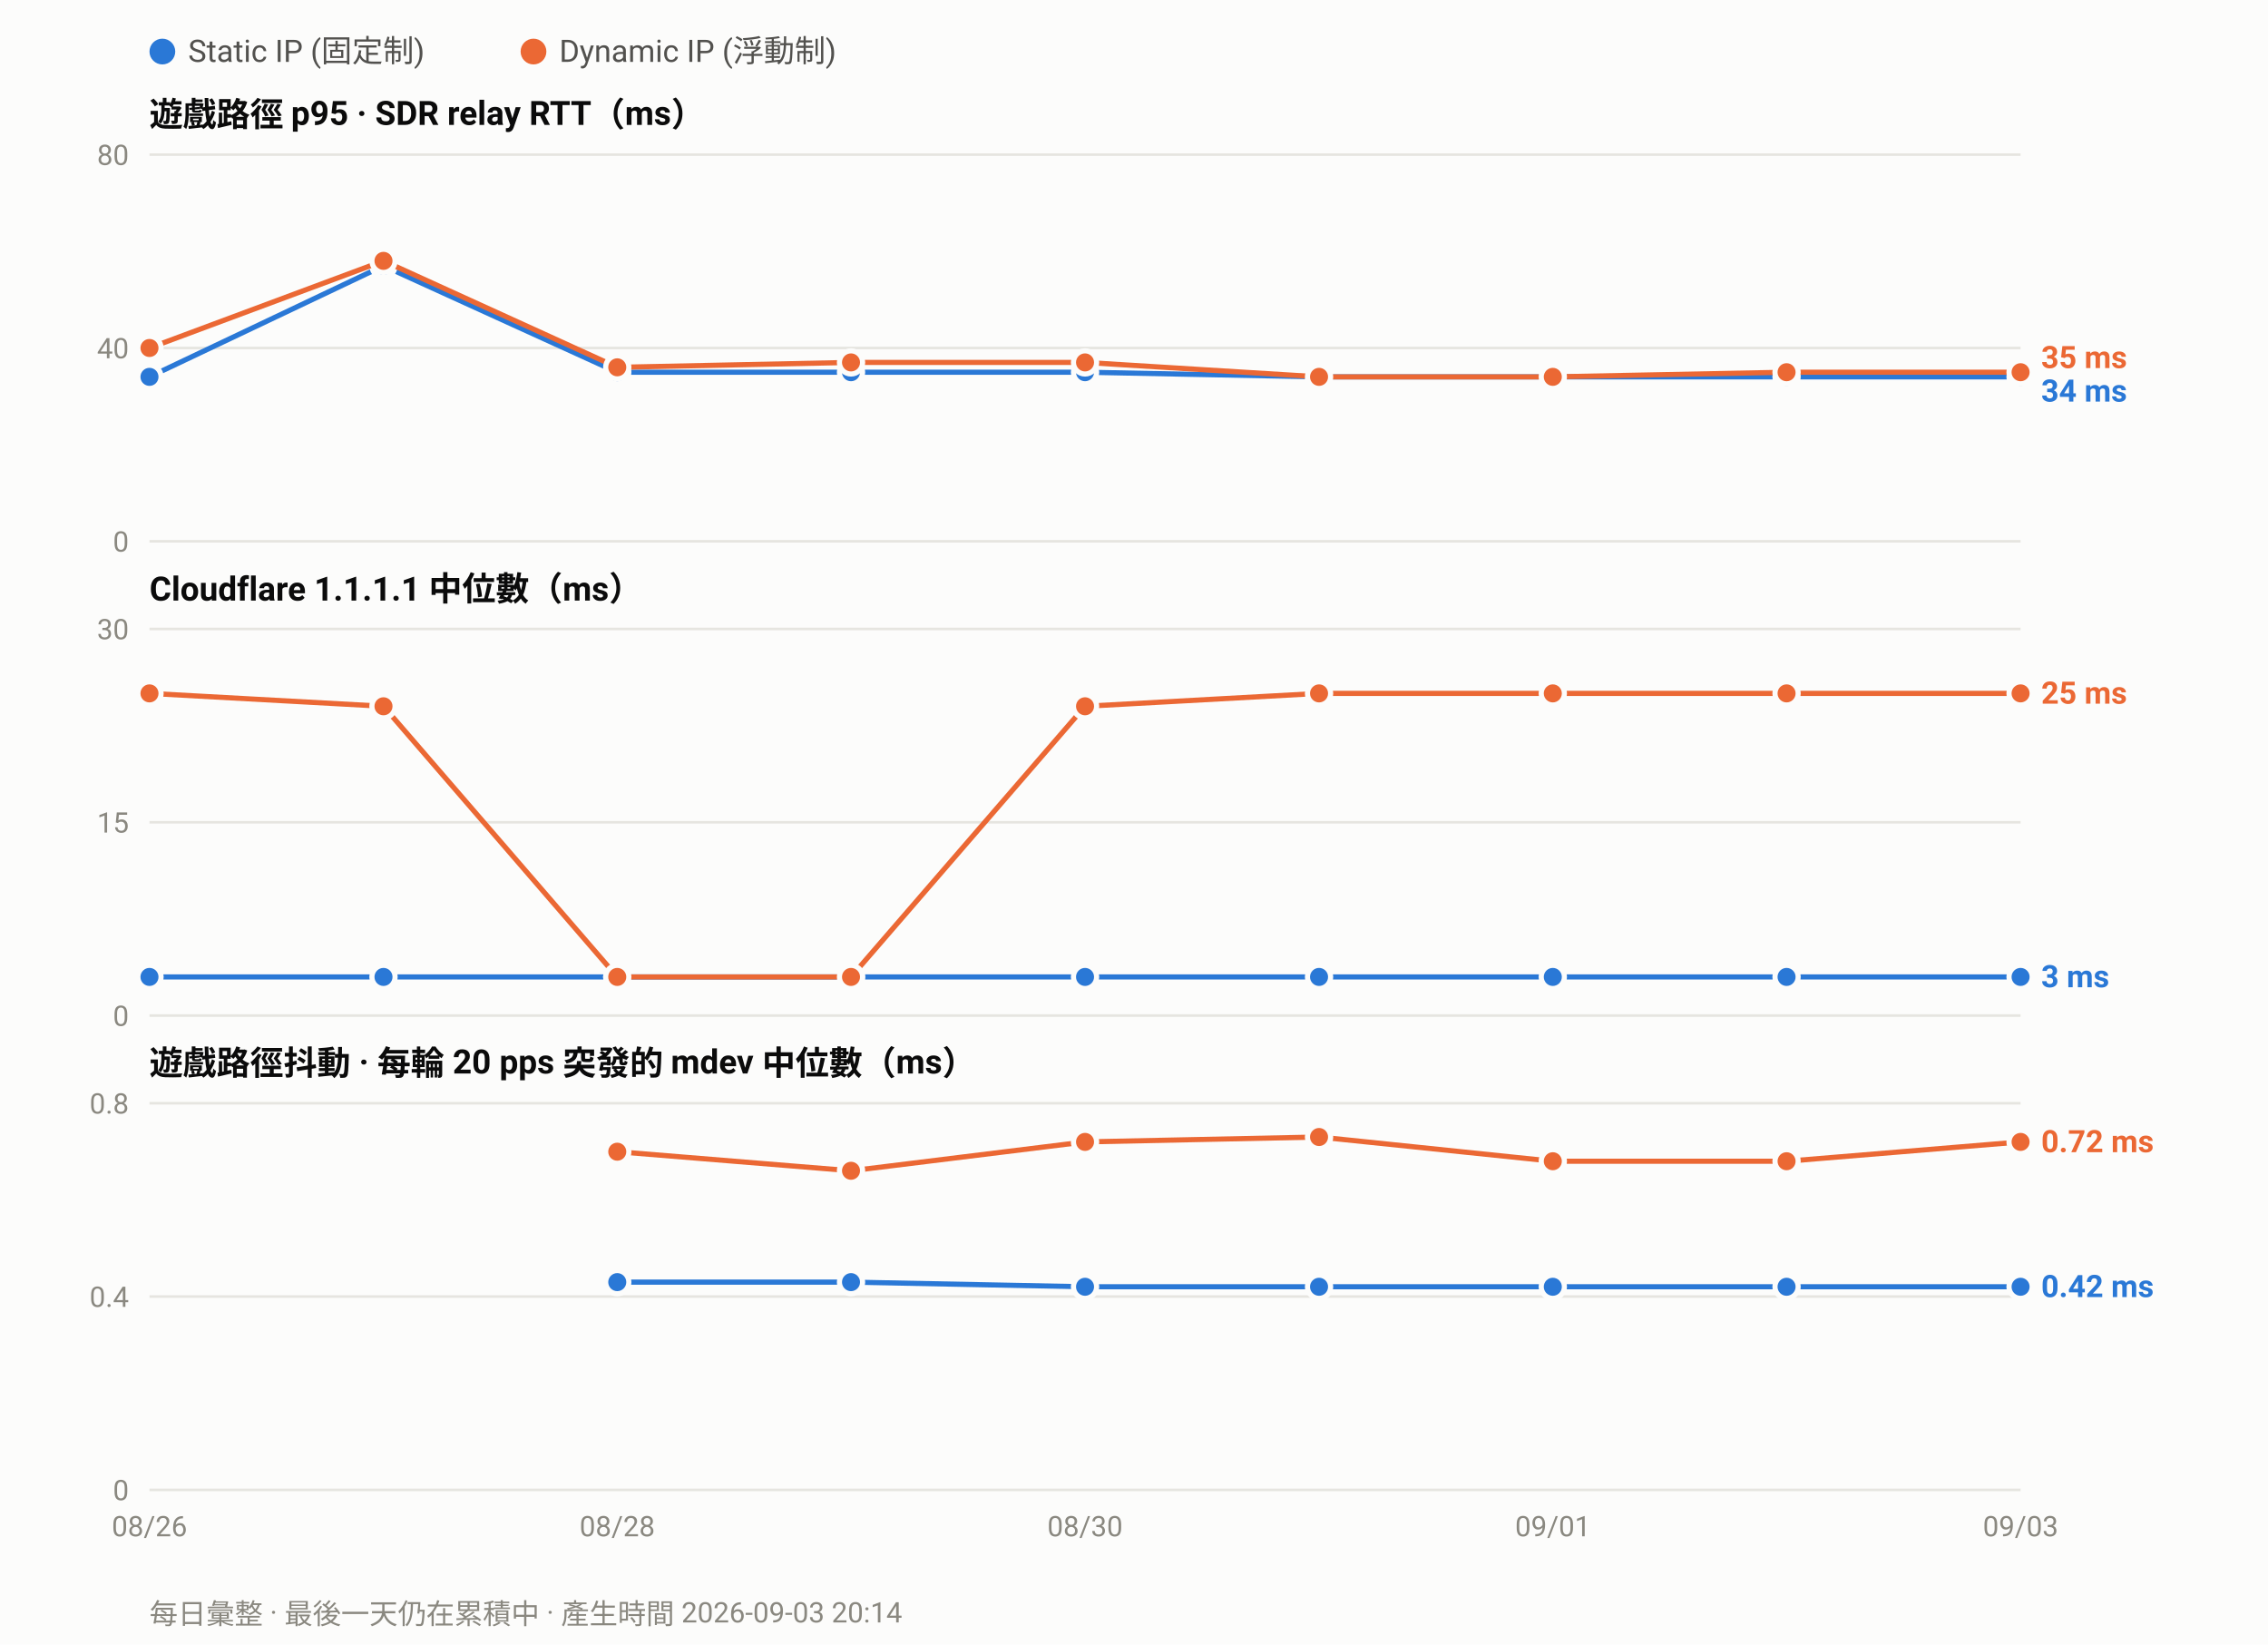
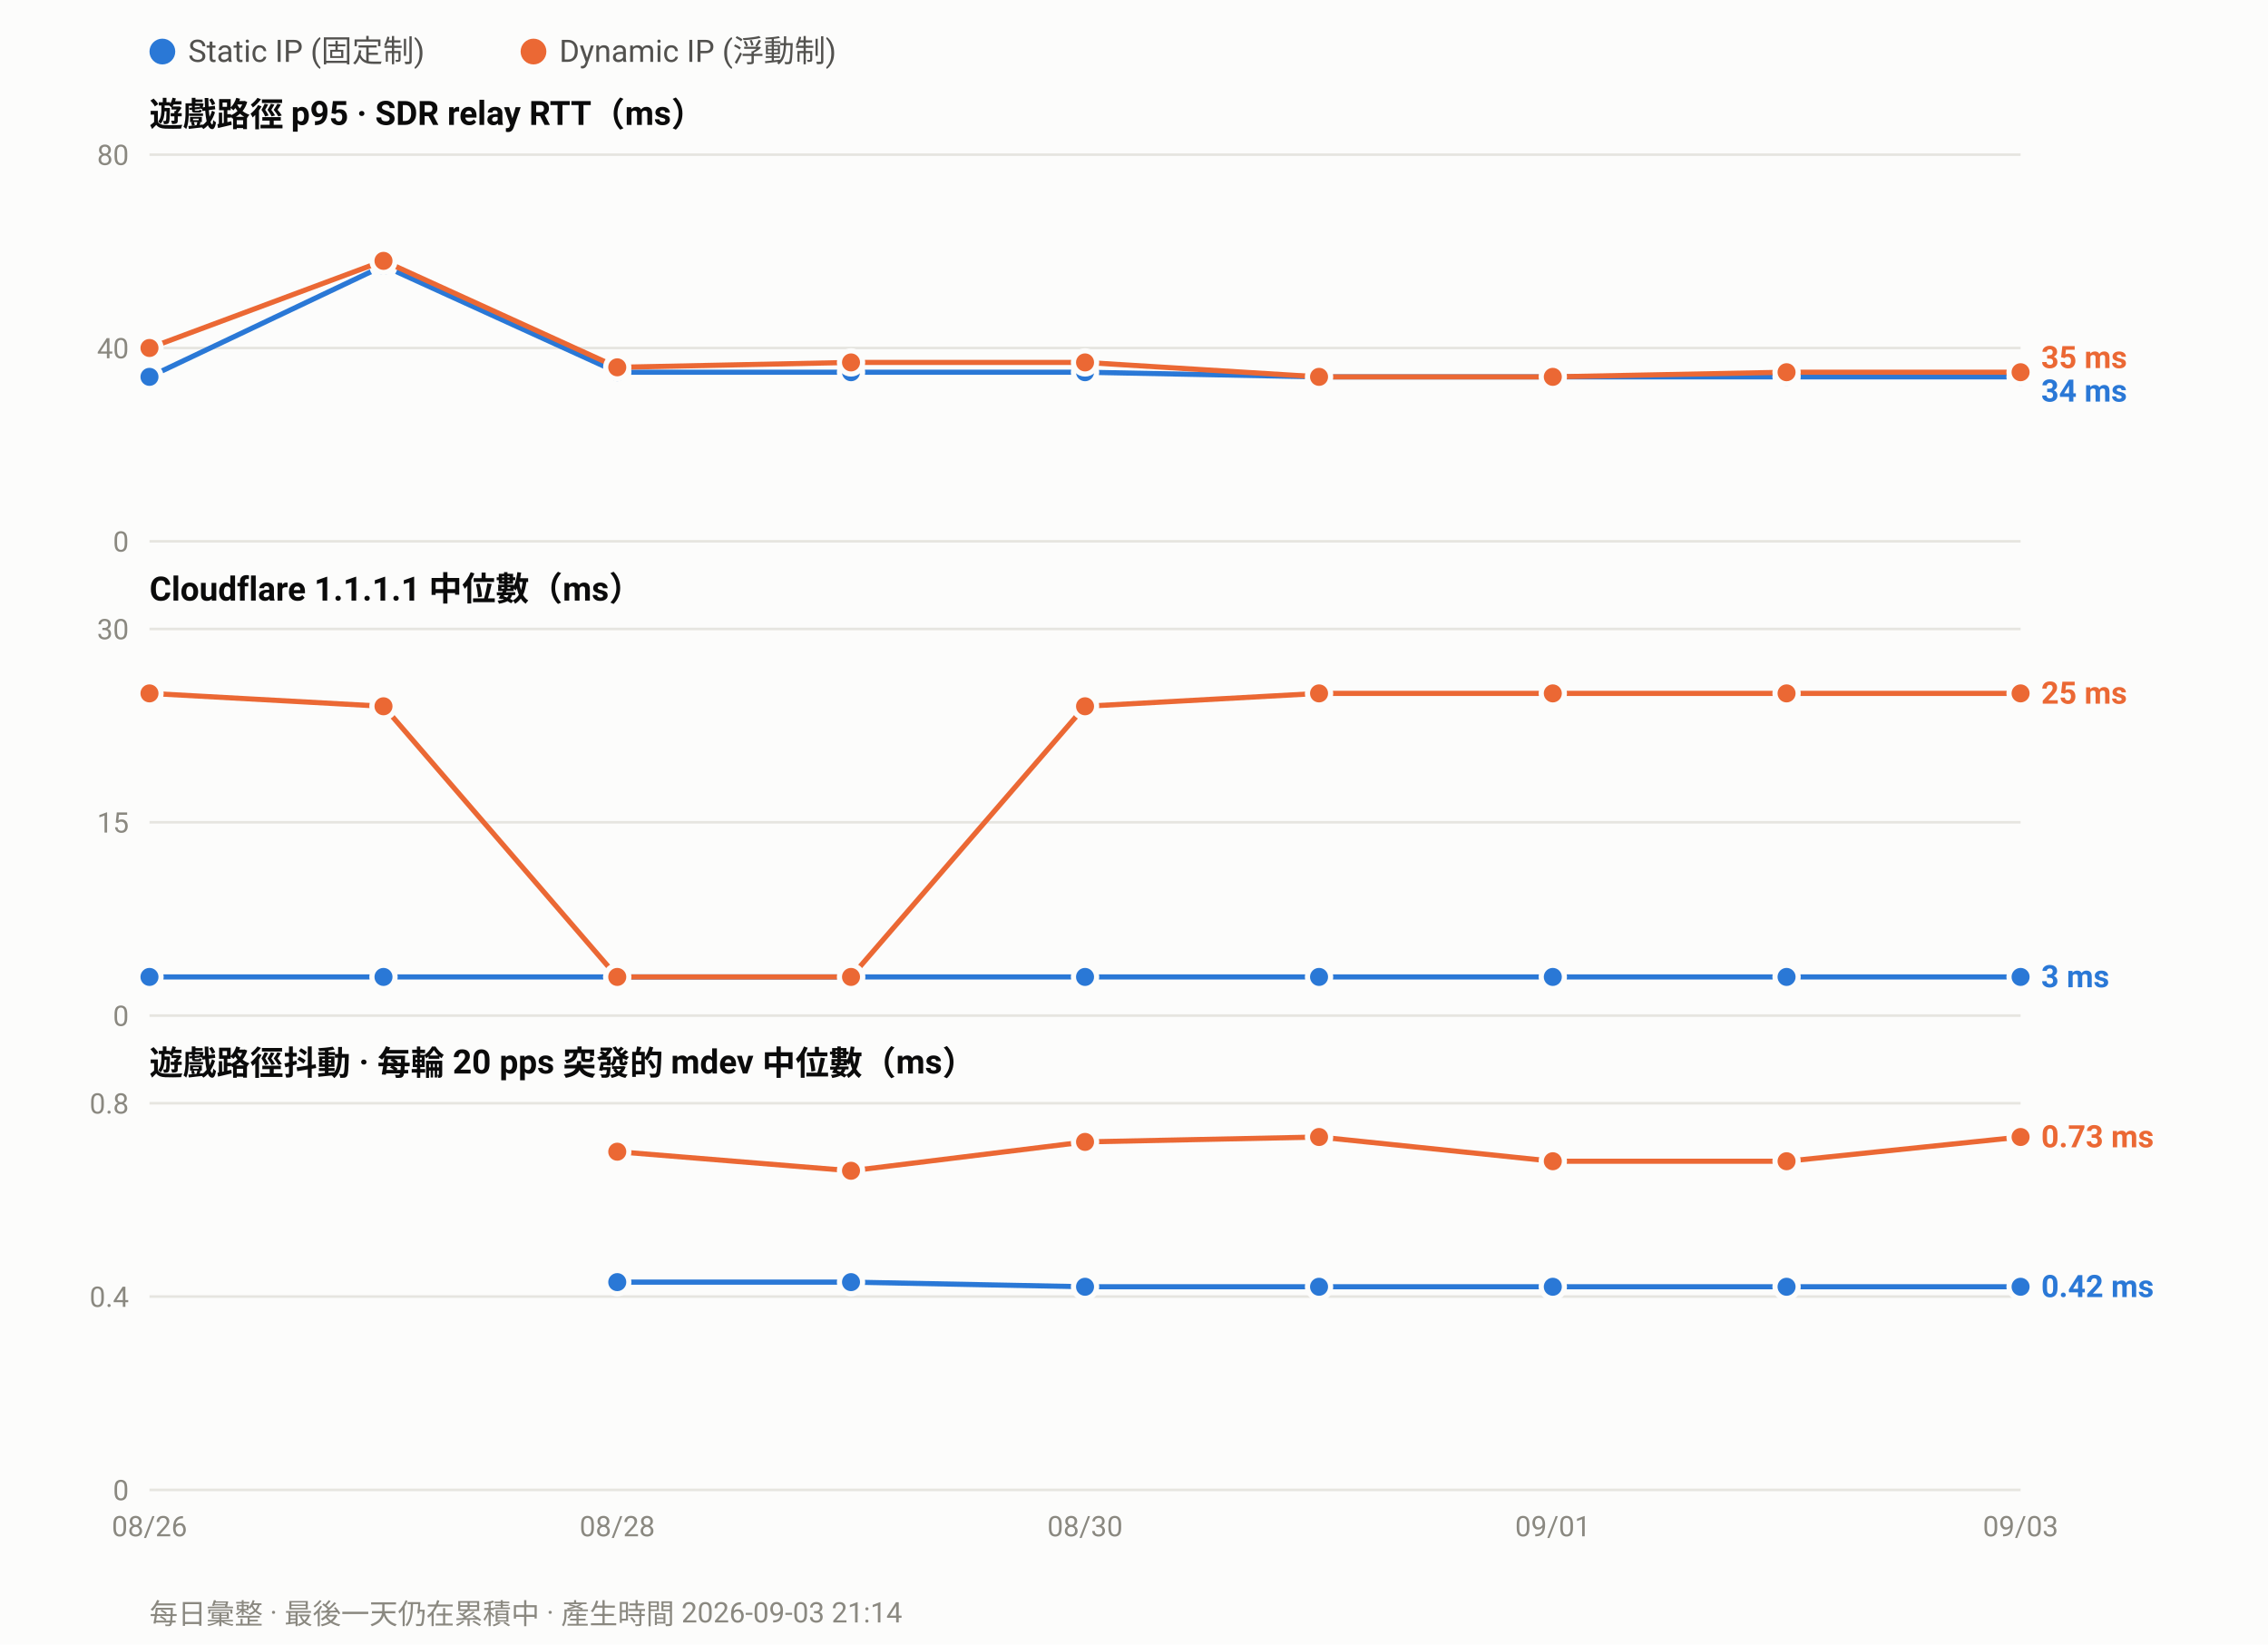
<svg xmlns="http://www.w3.org/2000/svg" width="880" height="638" viewBox="0 0 880 638" font-family="ui-sans-serif,-apple-system,Segoe UI,Roboto,Helvetica,Arial,sans-serif">
  <rect width="880" height="638" fill="#fcfcfb" />
  <circle cx="63.0" cy="20" r="5" fill="#2a78d6" />
  <text x="73.0" y="24" font-size="12" fill="#52514e">Static IP (固定制)</text>
  <circle cx="207.0" cy="20" r="5" fill="#eb6834" />
  <text x="217.0" y="24" font-size="12" fill="#52514e">Dynamic IP (浮動制)</text>
  <text x="58" y="49.0" font-size="13" font-weight="600" fill="#0b0b0b">遊戲路徑 p95 · SDR relay RTT（ms）</text>
  <line x1="58" y1="210.0" x2="784.0" y2="210.0" stroke="#e6e5e0" stroke-width="1" />
  <text x="50" y="214.0" font-size="11" text-anchor="end" fill="#8a8880">0</text>
  <line x1="58" y1="135.0" x2="784.0" y2="135.0" stroke="#e6e5e0" stroke-width="1" />
  <text x="50" y="139.0" font-size="11" text-anchor="end" fill="#8a8880">40</text>
  <line x1="58" y1="60.0" x2="784.0" y2="60.0" stroke="#e6e5e0" stroke-width="1" />
  <text x="50" y="64.0" font-size="11" text-anchor="end" fill="#8a8880">80</text>
  <polyline fill="none" stroke="#2a78d6" stroke-width="2" stroke-linejoin="round" points="58.0,146.2 148.8,103.1 239.5,144.4 330.2,144.4 421.0,144.4 511.8,146.2 602.5,146.2 693.2,146.2 784.0,146.2" />
  <circle cx="58.0" cy="146.2" r="4.5" fill="#2a78d6" stroke="#fcfcfb" stroke-width="2" />
  <circle cx="148.8" cy="103.1" r="4.5" fill="#2a78d6" stroke="#fcfcfb" stroke-width="2" />
  <circle cx="239.5" cy="144.4" r="4.5" fill="#2a78d6" stroke="#fcfcfb" stroke-width="2" />
  <circle cx="330.2" cy="144.4" r="4.5" fill="#2a78d6" stroke="#fcfcfb" stroke-width="2" />
  <circle cx="421.0" cy="144.4" r="4.5" fill="#2a78d6" stroke="#fcfcfb" stroke-width="2" />
  <circle cx="511.8" cy="146.2" r="4.5" fill="#2a78d6" stroke="#fcfcfb" stroke-width="2" />
  <circle cx="602.5" cy="146.2" r="4.5" fill="#2a78d6" stroke="#fcfcfb" stroke-width="2" />
  <circle cx="693.2" cy="146.2" r="4.5" fill="#2a78d6" stroke="#fcfcfb" stroke-width="2" />
  <circle cx="784.0" cy="146.2" r="4.5" fill="#2a78d6" stroke="#fcfcfb" stroke-width="2" />
  <polyline fill="none" stroke="#eb6834" stroke-width="2" stroke-linejoin="round" points="58.0,135.0 148.8,101.2 239.5,142.5 330.2,140.6 421.0,140.6 511.8,146.2 602.5,146.2 693.2,144.4 784.0,144.4" />
  <circle cx="58.0" cy="135.0" r="4.5" fill="#eb6834" stroke="#fcfcfb" stroke-width="2" />
  <circle cx="148.8" cy="101.2" r="4.5" fill="#eb6834" stroke="#fcfcfb" stroke-width="2" />
  <circle cx="239.5" cy="142.5" r="4.5" fill="#eb6834" stroke="#fcfcfb" stroke-width="2" />
  <circle cx="330.2" cy="140.6" r="4.5" fill="#eb6834" stroke="#fcfcfb" stroke-width="2" />
  <circle cx="421.0" cy="140.6" r="4.5" fill="#eb6834" stroke="#fcfcfb" stroke-width="2" />
  <circle cx="511.8" cy="146.2" r="4.5" fill="#eb6834" stroke="#fcfcfb" stroke-width="2" />
  <circle cx="602.5" cy="146.2" r="4.5" fill="#eb6834" stroke="#fcfcfb" stroke-width="2" />
  <circle cx="693.2" cy="144.4" r="4.5" fill="#eb6834" stroke="#fcfcfb" stroke-width="2" />
  <circle cx="784.0" cy="144.4" r="4.5" fill="#eb6834" stroke="#fcfcfb" stroke-width="2" />
  <text x="792.0" y="142.8" font-size="12" font-weight="600" fill="#eb6834">35 ms</text>
  <text x="792.0" y="155.8" font-size="12" font-weight="600" fill="#2a78d6">34 ms</text>
  <text x="58" y="233.0" font-size="13" font-weight="600" fill="#0b0b0b">Cloudflare 1.1.1.1 中位數（ms）</text>
  <line x1="58" y1="394.0" x2="784.0" y2="394.0" stroke="#e6e5e0" stroke-width="1" />
  <text x="50" y="398.0" font-size="11" text-anchor="end" fill="#8a8880">0</text>
  <line x1="58" y1="319.0" x2="784.0" y2="319.0" stroke="#e6e5e0" stroke-width="1" />
  <text x="50" y="323.0" font-size="11" text-anchor="end" fill="#8a8880">15</text>
  <line x1="58" y1="244.0" x2="784.0" y2="244.0" stroke="#e6e5e0" stroke-width="1" />
  <text x="50" y="248.0" font-size="11" text-anchor="end" fill="#8a8880">30</text>
  <polyline fill="none" stroke="#2a78d6" stroke-width="2" stroke-linejoin="round" points="58.0,379.0 148.8,379.0 239.5,379.0 330.2,379.0 421.0,379.0 511.8,379.0 602.5,379.0 693.2,379.0 784.0,379.0" />
  <circle cx="58.0" cy="379.0" r="4.5" fill="#2a78d6" stroke="#fcfcfb" stroke-width="2" />
  <circle cx="148.8" cy="379.0" r="4.5" fill="#2a78d6" stroke="#fcfcfb" stroke-width="2" />
  <circle cx="239.5" cy="379.0" r="4.5" fill="#2a78d6" stroke="#fcfcfb" stroke-width="2" />
  <circle cx="330.2" cy="379.0" r="4.5" fill="#2a78d6" stroke="#fcfcfb" stroke-width="2" />
  <circle cx="421.0" cy="379.0" r="4.5" fill="#2a78d6" stroke="#fcfcfb" stroke-width="2" />
  <circle cx="511.8" cy="379.0" r="4.5" fill="#2a78d6" stroke="#fcfcfb" stroke-width="2" />
  <circle cx="602.5" cy="379.0" r="4.5" fill="#2a78d6" stroke="#fcfcfb" stroke-width="2" />
  <circle cx="693.2" cy="379.0" r="4.5" fill="#2a78d6" stroke="#fcfcfb" stroke-width="2" />
  <circle cx="784.0" cy="379.0" r="4.5" fill="#2a78d6" stroke="#fcfcfb" stroke-width="2" />
  <polyline fill="none" stroke="#eb6834" stroke-width="2" stroke-linejoin="round" points="58.0,269.0 148.8,274.0 239.5,379.0 330.2,379.0 421.0,274.0 511.8,269.0 602.5,269.0 693.2,269.0 784.0,269.0" />
  <circle cx="58.0" cy="269.0" r="4.5" fill="#eb6834" stroke="#fcfcfb" stroke-width="2" />
  <circle cx="148.8" cy="274.0" r="4.5" fill="#eb6834" stroke="#fcfcfb" stroke-width="2" />
  <circle cx="239.5" cy="379.0" r="4.5" fill="#eb6834" stroke="#fcfcfb" stroke-width="2" />
  <circle cx="330.2" cy="379.0" r="4.5" fill="#eb6834" stroke="#fcfcfb" stroke-width="2" />
  <circle cx="421.0" cy="274.0" r="4.5" fill="#eb6834" stroke="#fcfcfb" stroke-width="2" />
  <circle cx="511.8" cy="269.0" r="4.5" fill="#eb6834" stroke="#fcfcfb" stroke-width="2" />
  <circle cx="602.5" cy="269.0" r="4.5" fill="#eb6834" stroke="#fcfcfb" stroke-width="2" />
  <circle cx="693.2" cy="269.0" r="4.5" fill="#eb6834" stroke="#fcfcfb" stroke-width="2" />
  <circle cx="784.0" cy="269.0" r="4.5" fill="#eb6834" stroke="#fcfcfb" stroke-width="2" />
  <text x="792.0" y="273.0" font-size="12" font-weight="600" fill="#eb6834">25 ms</text>
  <text x="792.0" y="383.0" font-size="12" font-weight="600" fill="#2a78d6">3 ms</text>
  <text x="58" y="417.0" font-size="13" font-weight="600" fill="#0b0b0b">遊戲路徑抖動 · 每輪 20 pps 突發的 mdev 中位數（ms）</text>
  <line x1="58" y1="578.0" x2="784.0" y2="578.0" stroke="#e6e5e0" stroke-width="1" />
  <text x="50" y="582.0" font-size="11" text-anchor="end" fill="#8a8880">0</text>
  <line x1="58" y1="503.0" x2="784.0" y2="503.0" stroke="#e6e5e0" stroke-width="1" />
  <text x="50" y="507.0" font-size="11" text-anchor="end" fill="#8a8880">0.4</text>
  <line x1="58" y1="428.0" x2="784.0" y2="428.0" stroke="#e6e5e0" stroke-width="1" />
  <text x="50" y="432.0" font-size="11" text-anchor="end" fill="#8a8880">0.8</text>
  <polyline fill="none" stroke="#2a78d6" stroke-width="2" stroke-linejoin="round" points="239.5,497.4 330.2,497.4 421.0,499.2 511.8,499.2 602.5,499.2 693.2,499.2 784.0,499.2" />
  <circle cx="239.5" cy="497.4" r="4.5" fill="#2a78d6" stroke="#fcfcfb" stroke-width="2" />
  <circle cx="330.2" cy="497.4" r="4.5" fill="#2a78d6" stroke="#fcfcfb" stroke-width="2" />
  <circle cx="421.0" cy="499.2" r="4.5" fill="#2a78d6" stroke="#fcfcfb" stroke-width="2" />
  <circle cx="511.8" cy="499.2" r="4.5" fill="#2a78d6" stroke="#fcfcfb" stroke-width="2" />
  <circle cx="602.5" cy="499.2" r="4.5" fill="#2a78d6" stroke="#fcfcfb" stroke-width="2" />
  <circle cx="693.2" cy="499.2" r="4.5" fill="#2a78d6" stroke="#fcfcfb" stroke-width="2" />
  <circle cx="784.0" cy="499.2" r="4.5" fill="#2a78d6" stroke="#fcfcfb" stroke-width="2" />
-   <polyline fill="none" stroke="#eb6834" stroke-width="2" stroke-linejoin="round" points="239.5,446.8 330.2,454.2 421.0,443.0 511.8,441.1 602.5,450.5 693.2,450.5 784.0,443.0" />
+   <polyline fill="none" stroke="#eb6834" stroke-width="2" stroke-linejoin="round" points="239.5,446.8 330.2,454.2 421.0,443.0 511.8,441.1 602.5,450.5 693.2,450.5 784.0,441.1" />
  <circle cx="239.5" cy="446.8" r="4.5" fill="#eb6834" stroke="#fcfcfb" stroke-width="2" />
  <circle cx="330.2" cy="454.2" r="4.5" fill="#eb6834" stroke="#fcfcfb" stroke-width="2" />
  <circle cx="421.0" cy="443.0" r="4.5" fill="#eb6834" stroke="#fcfcfb" stroke-width="2" />
  <circle cx="511.8" cy="441.1" r="4.5" fill="#eb6834" stroke="#fcfcfb" stroke-width="2" />
  <circle cx="602.5" cy="450.5" r="4.5" fill="#eb6834" stroke="#fcfcfb" stroke-width="2" />
  <circle cx="693.2" cy="450.5" r="4.5" fill="#eb6834" stroke="#fcfcfb" stroke-width="2" />
-   <circle cx="784.0" cy="443.0" r="4.5" fill="#eb6834" stroke="#fcfcfb" stroke-width="2" />
-   <text x="792.0" y="447.0" font-size="12" font-weight="600" fill="#eb6834">0.72 ms</text>
+   <circle cx="784.0" cy="441.1" r="4.5" fill="#eb6834" stroke="#fcfcfb" stroke-width="2" />
+   <text x="792.0" y="445.1" font-size="12" font-weight="600" fill="#eb6834">0.73 ms</text>
  <text x="792.0" y="503.2" font-size="12" font-weight="600" fill="#2a78d6">0.42 ms</text>
  <text x="58.0" y="596.0" font-size="11" text-anchor="middle" fill="#8a8880">08/26</text>
  <text x="239.5" y="596.0" font-size="11" text-anchor="middle" fill="#8a8880">08/28</text>
  <text x="421.0" y="596.0" font-size="11" text-anchor="middle" fill="#8a8880">08/30</text>
  <text x="602.5" y="596.0" font-size="11" text-anchor="middle" fill="#8a8880">09/01</text>
  <text x="784.0" y="596.0" font-size="11" text-anchor="middle" fill="#8a8880">09/03</text>
-   <text x="58" y="630" font-size="11" fill="#8a8880">每日彙整 · 最後一天仍在累積中 · 產生時間 2026-09-03 20:14</text>
+   <text x="58" y="630" font-size="11" fill="#8a8880">每日彙整 · 最後一天仍在累積中 · 產生時間 2026-09-03 21:14</text>
</svg>
